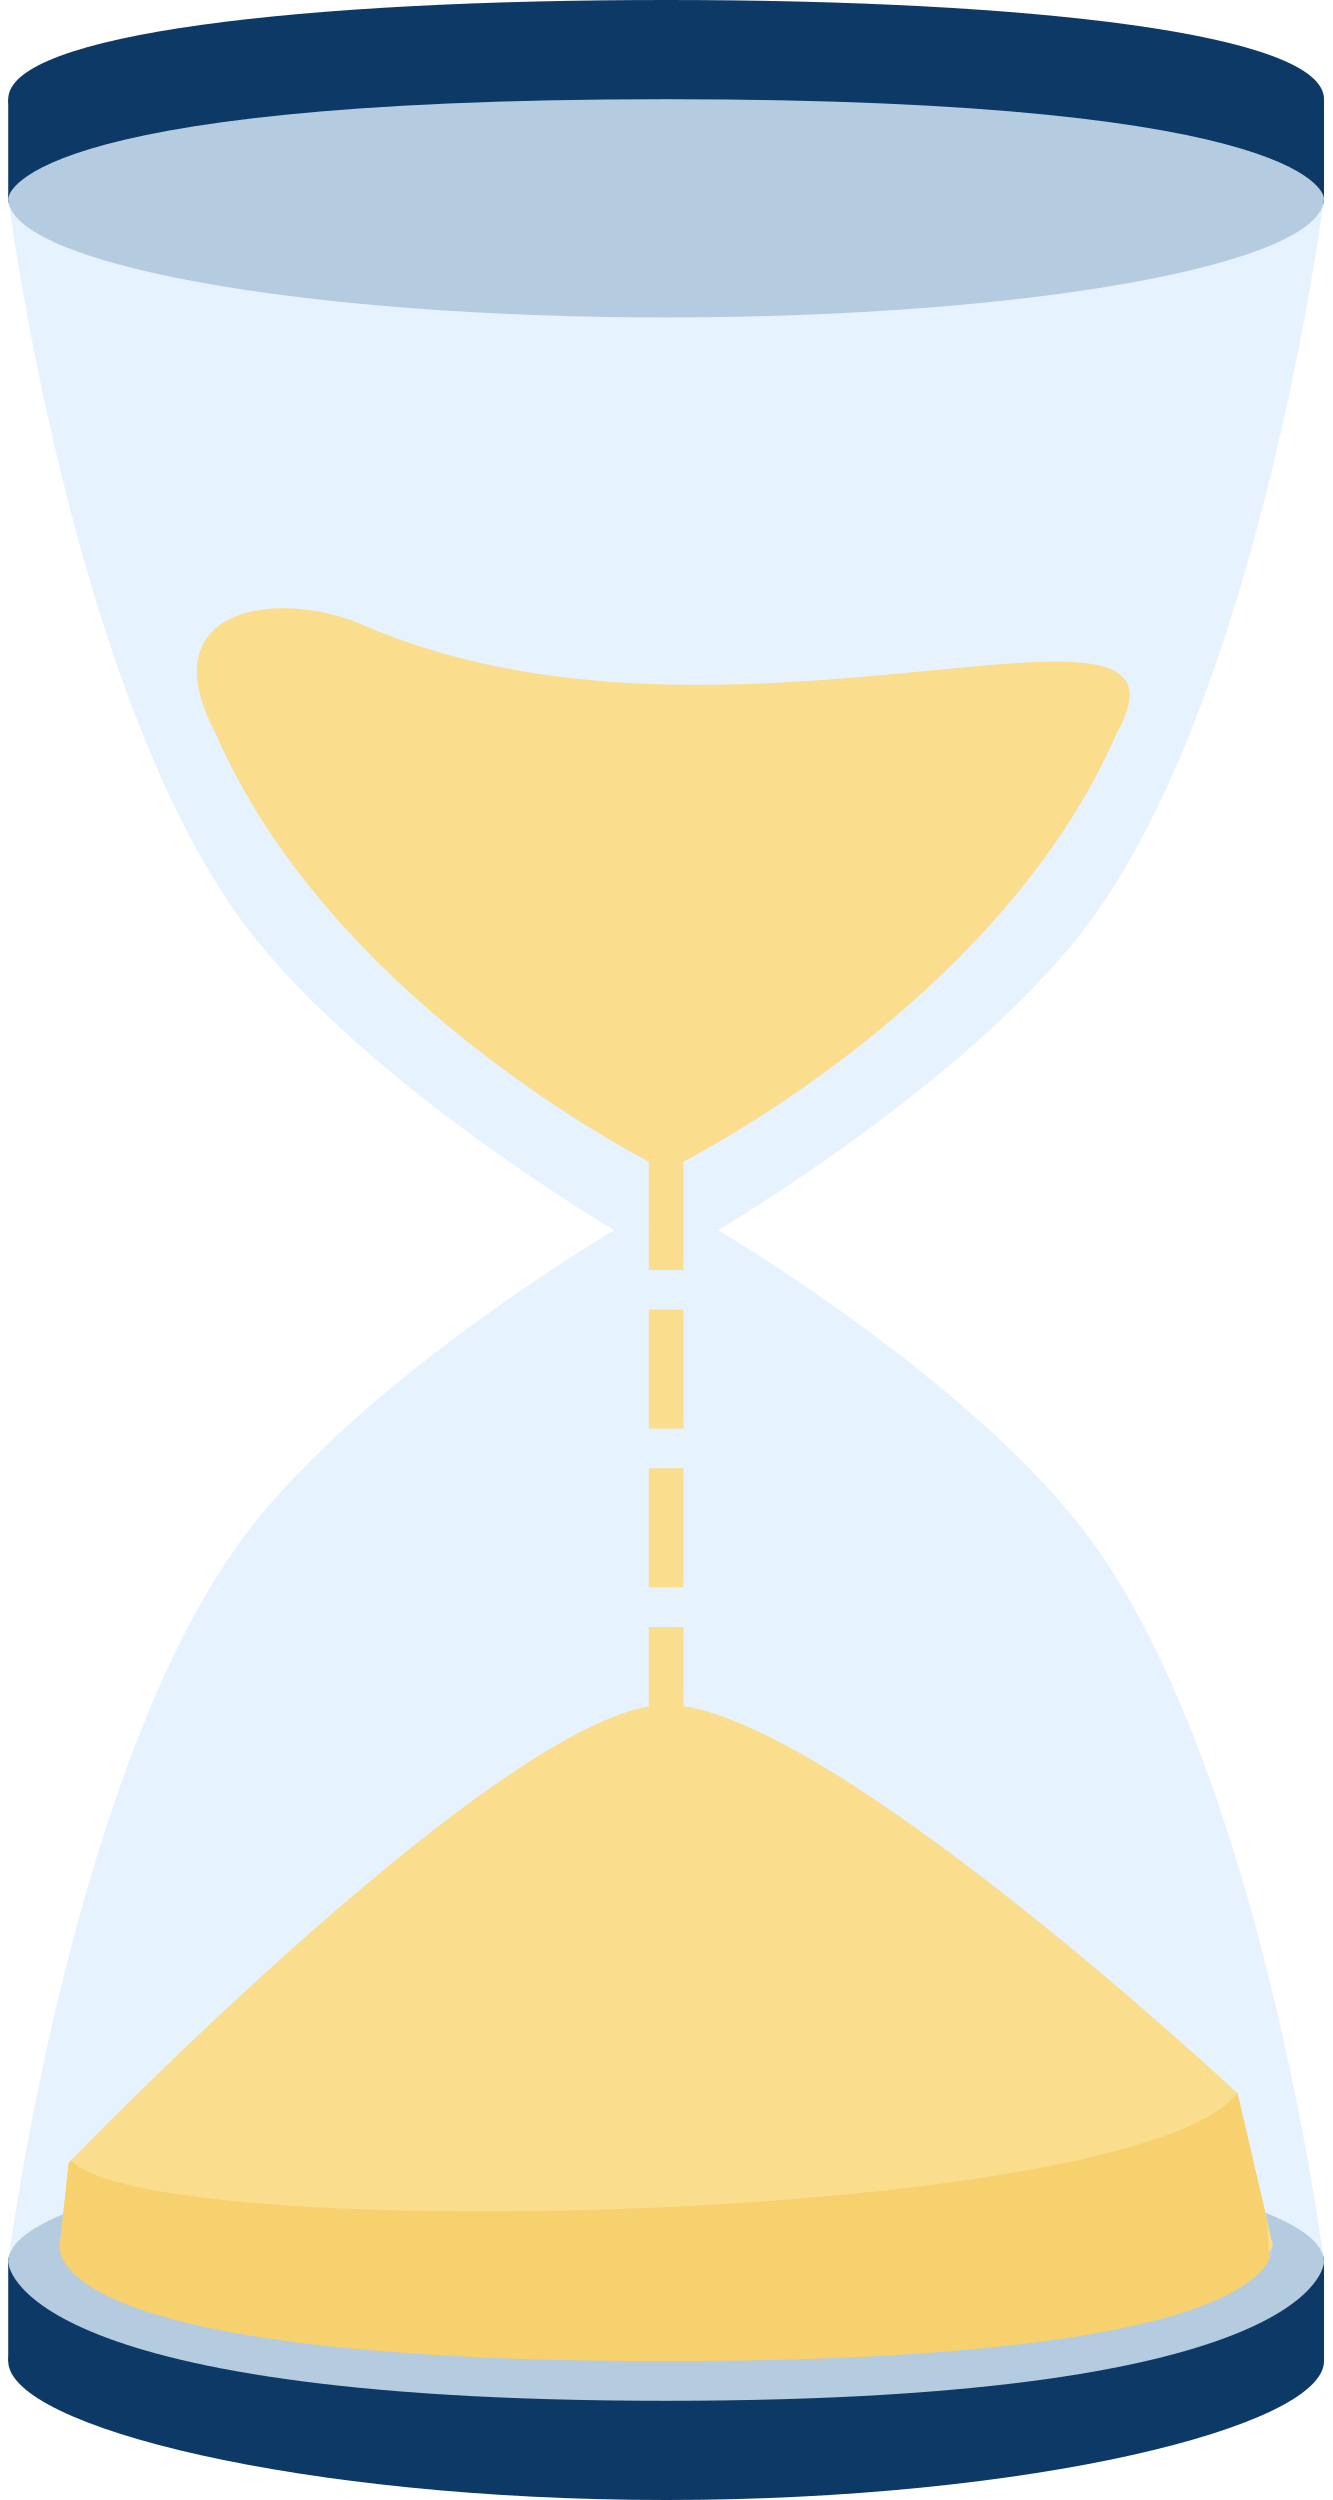
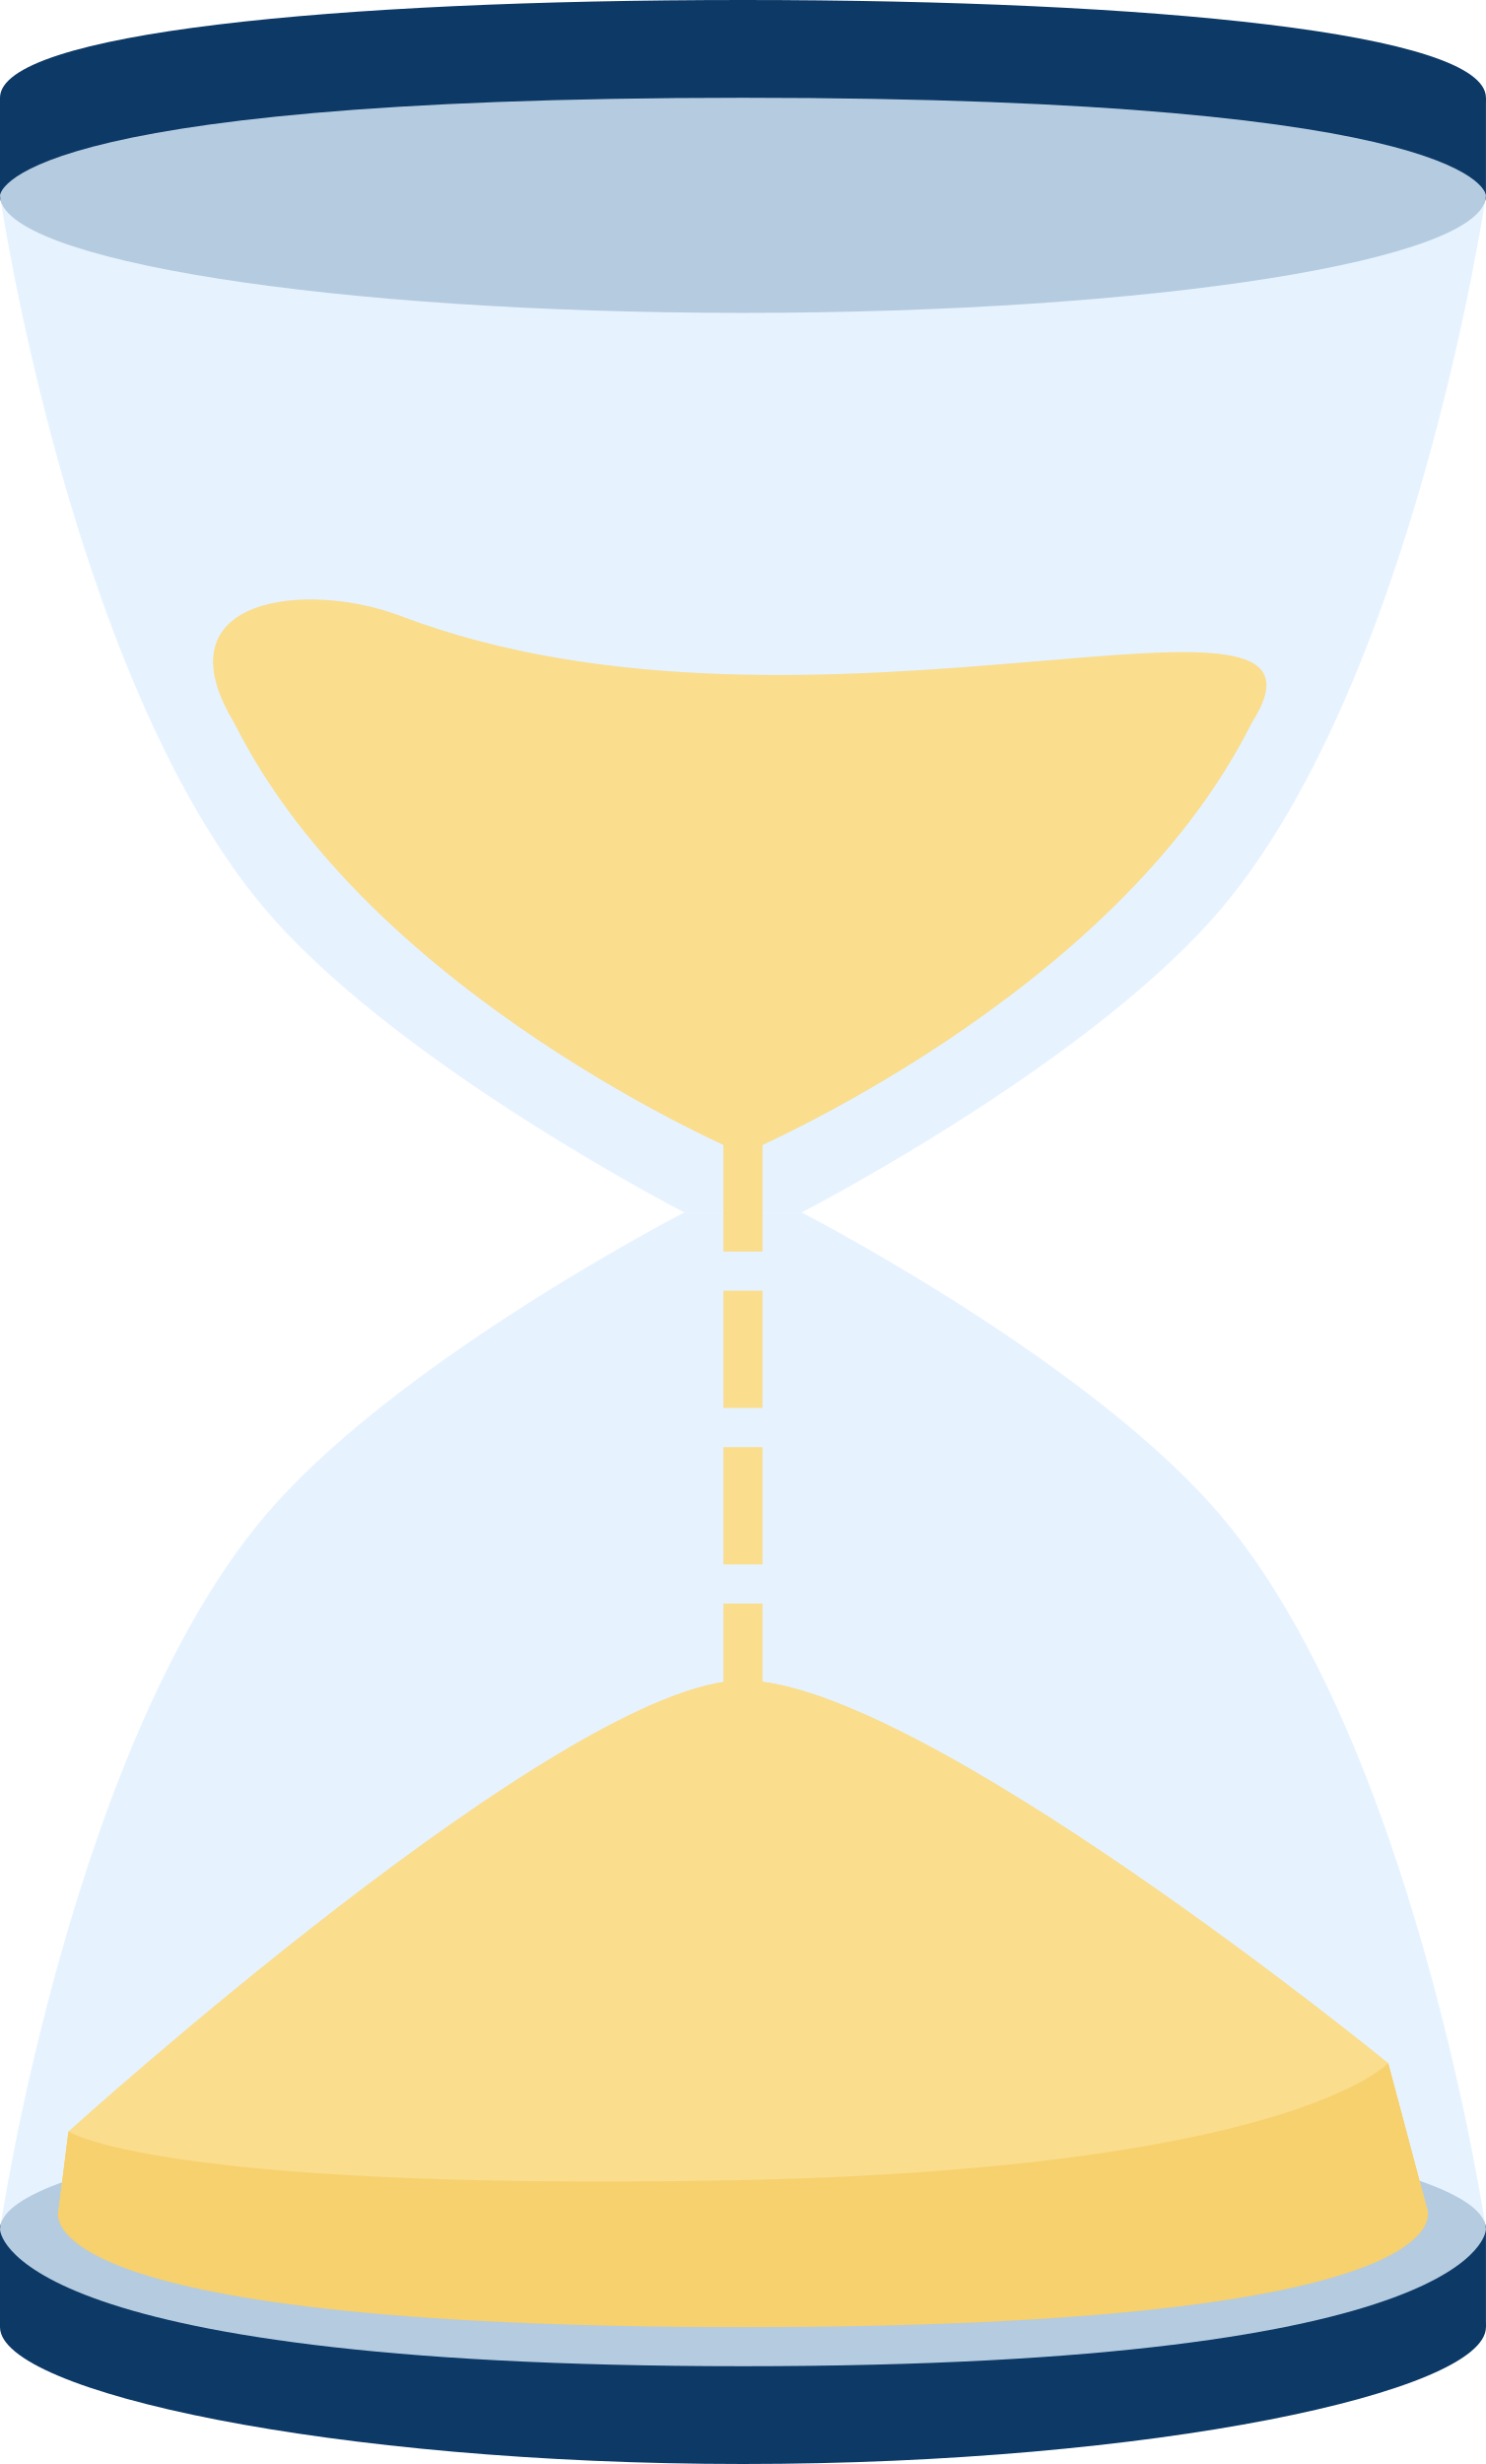
- <svg xmlns="http://www.w3.org/2000/svg" width="81" height="152" viewBox="0 0 81 152" fill="none">
-   <ellipse cx="40.5" cy="12.063" rx="40" ry="7.238" fill="#0C3966" />
-   <rect x="0.5" y="6.032" width="80" height="6.032" fill="#0C3966" />
-   <path d="M80.5 6.032C80.5 10.029 62.591 13.27 40.5 13.27C18.409 13.27 0.5 10.029 0.5 6.032C0.5 2.034 18.409 0 40.5 0C62.591 0 80.5 2.034 80.5 6.032Z" fill="#0C3966" />
-   <path d="M80.5 143.555C80.5 147.553 62.591 152 40.5 152C18.409 152 0.5 147.553 0.5 143.555C0.5 139.558 18.409 136.317 40.5 136.317C62.591 136.317 80.5 139.558 80.5 143.555Z" fill="#0C3966" />
-   <rect x="0.5" y="137.524" width="80" height="6.032" fill="#0C3966" />
-   <ellipse cx="40.5" cy="137.524" rx="40" ry="7.238" fill="#0C3966" />
-   <path opacity="0.8" d="M80.5 137.524C80.5 137.524 76.591 106.795 65.763 92.889C58.475 83.529 43.658 74.794 43.658 74.794H37.342C37.342 74.794 22.524 83.529 15.237 92.889C4.409 106.795 0.5 137.524 0.5 137.524C0.5 137.524 0.5 145.968 40.5 145.968C80.5 145.968 80.5 137.524 80.5 137.524Z" fill="#E0F0FF" />
-   <path opacity="0.8" d="M80.5 12.063C80.5 12.063 76.591 42.793 65.763 56.698C58.475 66.058 43.658 74.794 43.658 74.794H37.342C37.342 74.794 22.524 66.058 15.237 56.698C4.409 42.793 0.5 12.063 0.5 12.063C0.5 12.063 0.5 6.032 40.5 6.032C80.5 6.032 80.5 12.063 80.5 12.063Z" fill="#E0F0FF" />
-   <path d="M75.237 127.27C75.237 127.27 49.974 103.652 40.5 103.652C31.026 103.652 4.184 131.492 4.184 131.492L3.658 136.318C3.658 136.318 1.026 139.937 40.5 139.937C79.974 139.937 77.342 136.318 77.342 136.318L75.237 127.27Z" fill="#FFD771" />
-   <mask id="mask0_28693_49504" style="mask-type:alpha" maskUnits="userSpaceOnUse" x="3" y="103" width="75" height="41">
-     <path d="M75.237 127.27C75.237 127.27 49.974 103.652 40.5 103.652C31.026 103.652 4.184 131.492 4.184 131.492L3.658 136.318C3.658 136.318 1.026 143.556 40.5 143.556C79.974 143.556 77.342 136.318 77.342 136.318L75.237 127.27Z" fill="#FFD771" />
-   </mask>
-   <g mask="url(#mask0_28693_49504)">
-     <path d="M75.763 126.064C74.711 135.715 0.779 136.921 4.185 130.286C5.519 127.686 -1.605 136.318 1.553 140.54C20.814 166.295 77.342 140.54 77.342 140.54C77.342 140.54 76.352 120.668 75.763 126.064Z" fill="#FAC84A" />
-   </g>
-   <path opacity="0.2" d="M75.237 127.27C75.237 127.27 49.974 103.652 40.5 103.652C31.026 103.652 4.184 131.492 4.184 131.492L3.658 136.318C3.658 136.318 1.026 143.556 40.5 143.556C79.974 143.556 77.342 136.318 77.342 136.318L75.237 127.27Z" fill="#E6F3FF" />
-   <path d="M67.868 44.635C60.5 61.524 40.5 71.175 40.5 71.175C40.5 71.175 20.5 61.524 13.131 44.635H67.868Z" fill="#FFD771" />
-   <path opacity="0.2" d="M67.868 44.635C60.5 61.524 40.5 71.175 40.5 71.175C40.5 71.175 20.5 61.524 13.131 44.635H67.868Z" fill="#E6F3FF" />
-   <rect x="39.447" y="69.968" width="2.105" height="7.238" fill="#FADD8D" />
-   <rect x="39.447" y="79.619" width="2.105" height="7.238" fill="#FADD8D" />
-   <rect x="39.447" y="89.27" width="2.105" height="7.238" fill="#FADD8D" />
-   <rect x="39.447" y="98.921" width="2.105" height="7.238" fill="#FADD8D" />
-   <rect x="39.447" y="108.572" width="2.105" height="7.238" fill="#FADD8D" />
-   <path d="M67.869 44.635C73.999 33.778 44.184 47.651 22.079 38C17.032 35.797 8.95 36.794 13.132 44.635C18.921 55.492 63.782 51.873 67.869 44.635Z" fill="#FADD8D" />
+ <svg xmlns="http://www.w3.org/2000/svg" width="76" height="126" viewBox="0 0 76 126" fill="none">
+   <ellipse cx="38" cy="10" rx="38" ry="6" fill="#0C3966" />
+   <rect y="5" width="76" height="5" fill="#0C3966" />
+   <path d="M76 5C76 8.314 58.987 11 38 11C17.013 11 0 8.314 0 5C0 1.686 17.013 0 38 0C58.987 0 76 1.686 76 5Z" fill="#0C3966" />
+   <path d="M76 119C76 122.314 58.987 126 38 126C17.013 126 0 122.314 0 119C0 115.686 17.013 113 38 113C58.987 113 76 115.686 76 119Z" fill="#0C3966" />
+   <rect y="114" width="76" height="5" fill="#0C3966" />
+   <ellipse cx="38" cy="114" rx="38" ry="6" fill="#0C3966" />
+   <path opacity="0.8" d="M76 114C76 114 72.286 88.527 62 77C55.077 69.241 41 62 41 62H35C35 62 20.923 69.241 14 77C3.714 88.527 0 114 0 114C0 114 0 121 38 121C76 121 76 114 76 114Z" fill="#E0F0FF" />
+   <path opacity="0.8" d="M76 10C76 10 72.286 35.473 62 47C55.077 54.759 41 62 41 62H35C35 62 20.923 54.759 14 47C3.714 35.473 0 10 0 10C0 10 0 5 38 5C76 5 76 10 76 10Z" fill="#E0F0FF" />
+   <path d="M71 105.5C71 105.5 47 85.922 38 85.922C29 85.922 3.5 109 3.5 109L3 113C3 113 0.5 116.5 38 116.5C75.5 116.5 73 113 73 113L71 105.5Z" fill="#FFD771" />
+   <path d="M71 105.5C71 105.5 66 111 37 111.5C8 112 3.5 109 3.5 109L3 113C3 113 0.5 119 38 119C75.5 119 73 113 73 113L71 105.5Z" fill="#FAC84A" />
+   <path opacity="0.2" d="M71 105.5C71 105.5 47 85.922 38 85.922C29 85.922 3.5 109 3.5 109L3 113C3 113 0.5 119 38 119C75.5 119 73 113 73 113L71 105.5Z" fill="#E6F3FF" />
+   <path d="M64 37C57 51 38 59 38 59C38 59 19 51 12 37H64Z" fill="#FFD771" />
+   <path opacity="0.2" d="M64 37C57 51 38 59 38 59C38 59 19 51 12 37H64Z" fill="#E6F3FF" />
+   <rect x="37" y="58" width="2" height="6" fill="#FADD8D" />
+   <rect x="37" y="66" width="2" height="6" fill="#FADD8D" />
+   <rect x="37" y="74" width="2" height="6" fill="#FADD8D" />
+   <rect x="37" y="82" width="2" height="6" fill="#FADD8D" />
+   <rect x="37" y="90" width="2" height="6" fill="#FADD8D" />
+   <path d="M64 37.001C69.824 28 41.5 39.501 20.5 31.501C15.706 29.674 8.028 30.5 12 37.001C17.5 46.001 60.118 43.001 64 37.001Z" fill="#FADD8D" />
</svg>
